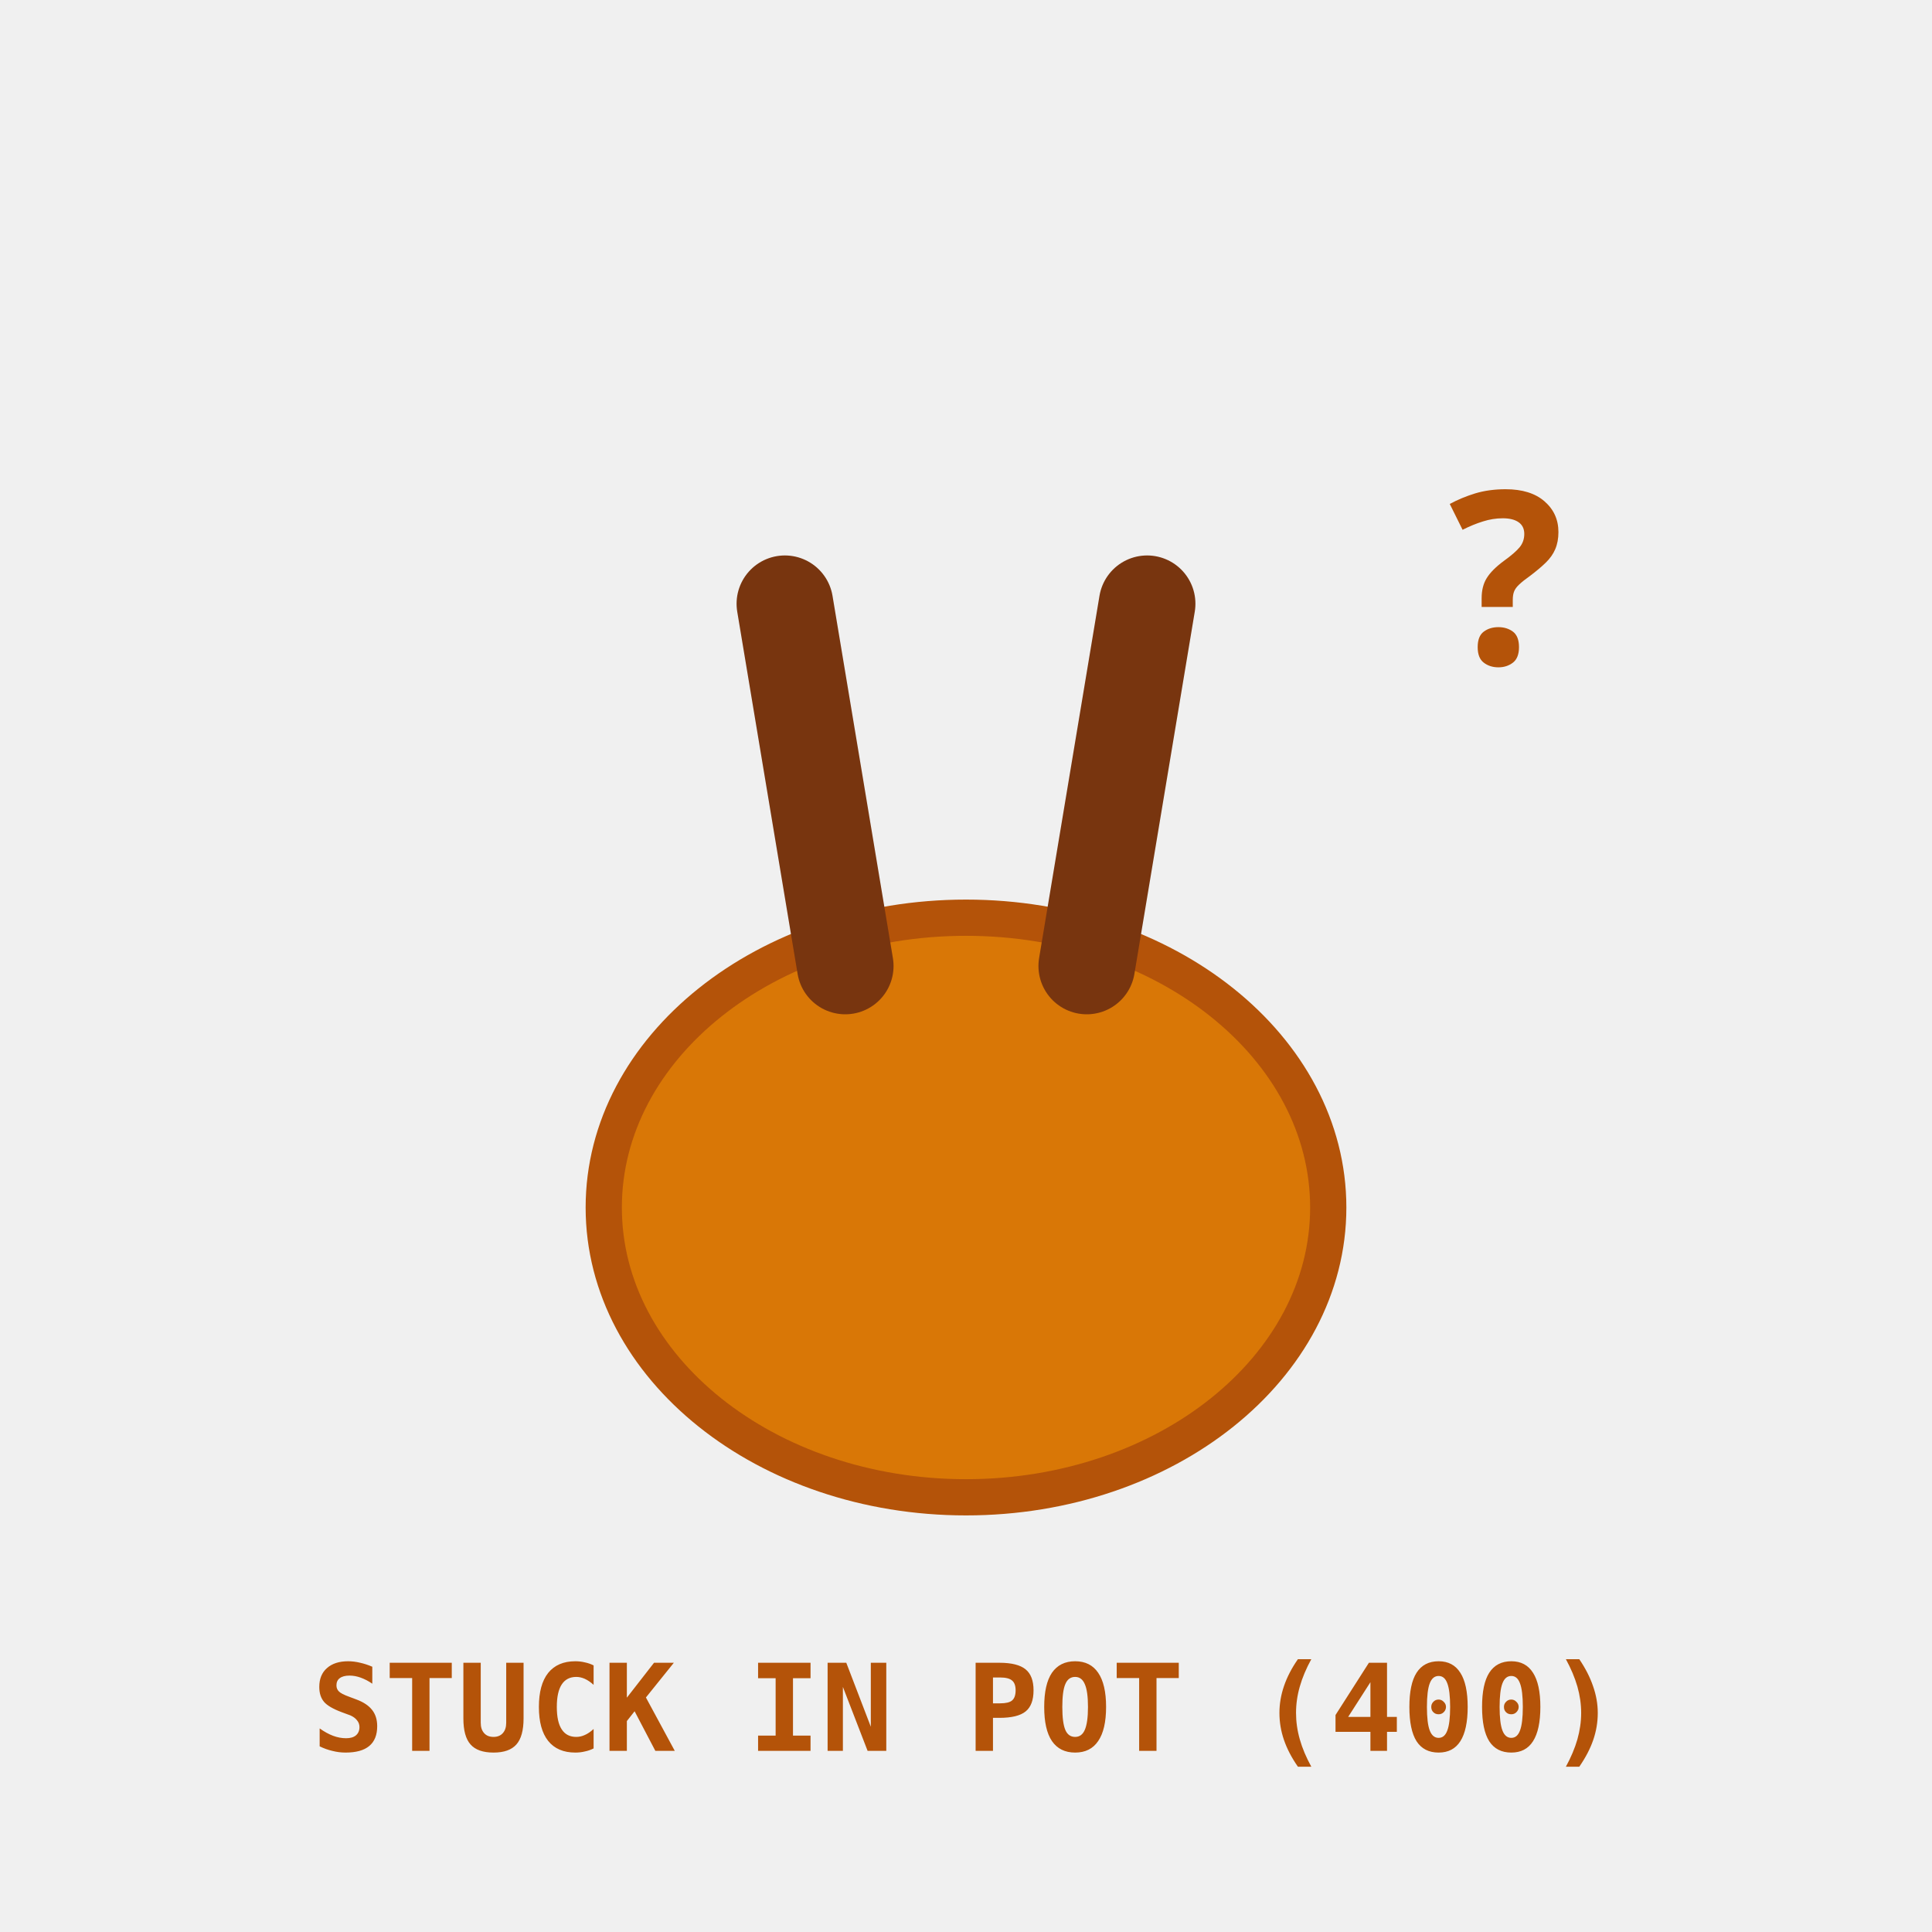
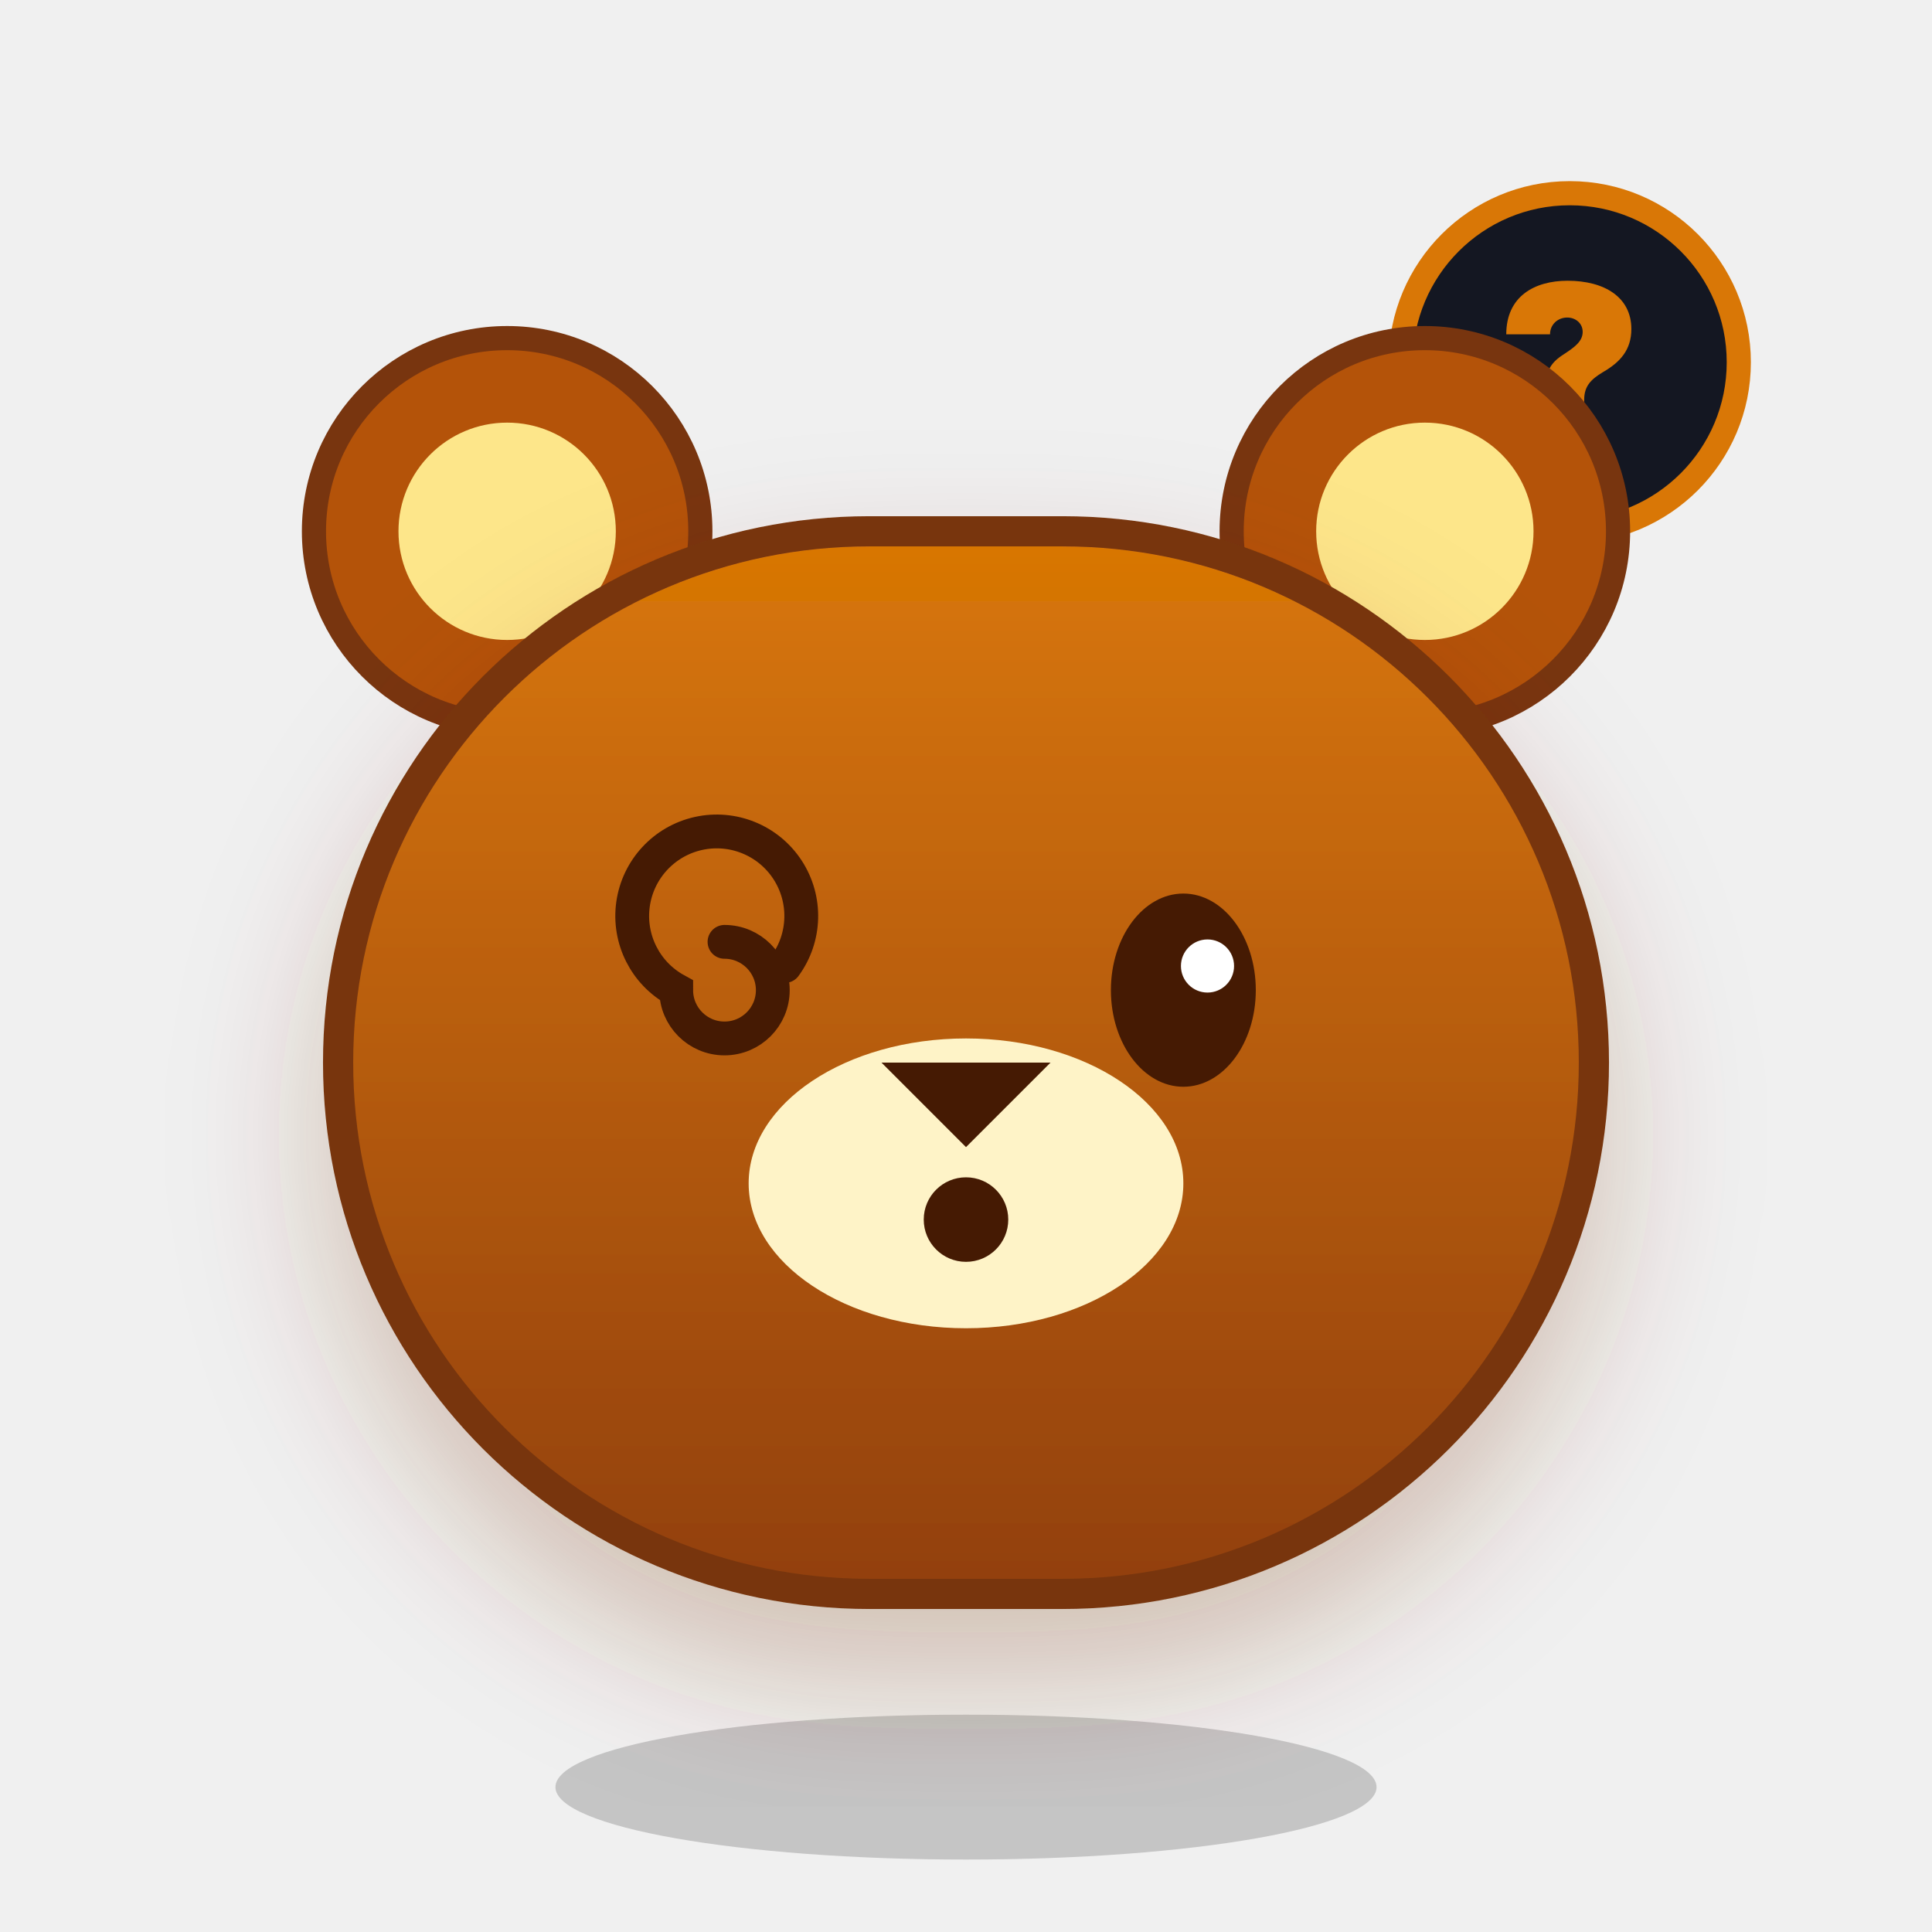
<svg xmlns="http://www.w3.org/2000/svg" viewBox="0 0 160 160" width="100%" height="100%">
-   <ellipse cx="80" cy="100" rx="30" ry="24" fill="#d97706" stroke="#b45309" stroke-width="3" />
-   <line x1="70" y1="80" x2="65" y2="50" stroke="#78350f" stroke-width="8" stroke-linecap="round" />
-   <line x1="90" y1="80" x2="95" y2="50" stroke="#78350f" stroke-width="8" stroke-linecap="round" />
-   <text x="120" y="55" font-family="sans-serif" font-size="20" font-weight="900" fill="#b45309">?</text>
-   <text x="80" y="145" font-family="monospace" font-size="10" font-weight="bold" fill="#b45309" text-anchor="middle">STUCK IN POT (400)</text>
+   <defs>
+     <linearGradient id="bear-grad" x1="0%" y1="0%" x2="0%" y2="100%">
+       <stop offset="0%" stop-color="#d97706" />
+       <stop offset="100%" stop-color="#92400e" />
+     </linearGradient>
+     <filter id="bear-glow" x="-20%" y="-20%" width="140%" height="140%">
+       <feDropShadow dx="0" dy="6" stdDeviation="6" flood-color="#78350f" flood-opacity="0.25" />
+     </filter>
+   </defs>
+   <style>
+     @keyframes tiltBear {
+       0%, 100% { transform: rotate(0deg); }
+       50% { transform: rotate(-15deg); }
+     }
+     @keyframes qmarkBob {
+       0%, 100% { transform: translateY(0); }
+       50% { transform: translateY(-7px) rotate(4deg); }
+     }
+     .head-tilt { animation: tiltBear 2.6s ease-in-out infinite; transform-origin: 80px 145px; }
+     .qmark-box { animation: qmarkBob 2s ease-in-out infinite; transform-origin: 130px 30px; }
+   </style>
+   <ellipse cx="80" cy="148" rx="34" ry="6" fill="#000000" opacity="0.18" />
+   <g class="qmark-box">
+     <ellipse cx="130" cy="30" rx="14" ry="14" fill="#141722" stroke="#d97706" stroke-width="2" />
+     <text x="130" y="38" font-family="-apple-system, sans-serif" font-size="20" font-weight="900" fill="#d97706" text-anchor="middle">?</text>
+   </g>
+   <g class="head-tilt">
+     <circle cx="42" cy="44" r="16" fill="#b45309" stroke="#78350f" stroke-width="2" />
+     <circle cx="42" cy="44" r="9" fill="#fde68a" />
+     <circle cx="118" cy="44" r="16" fill="#b45309" stroke="#78350f" stroke-width="2" />
+     <circle cx="118" cy="44" r="9" fill="#fde68a" />
+     <rect x="28" y="44" width="104" height="88" rx="44" fill="url(#bear-grad)" stroke="#78350f" stroke-width="2.5" filter="url(#bear-glow)" />
+     <path d="M 60 78 A 4 4 0 1 1 56 82 A 7 7 0 1 1 65 80" fill="none" stroke="#451a03" stroke-width="2.8" stroke-linecap="round" />
+     <ellipse cx="98" cy="82" rx="6" ry="8" fill="#451a03" />
+     <circle cx="100" cy="80" r="2.2" fill="#ffffff" />
+     <ellipse cx="80" cy="98" rx="18" ry="12" fill="#fef3c7" />
+     <polygon points="80,95 73,88 87,88" fill="#451a03" />
+     <circle cx="80" cy="101" r="3.5" fill="#451a03" />
+   </g>
</svg>
